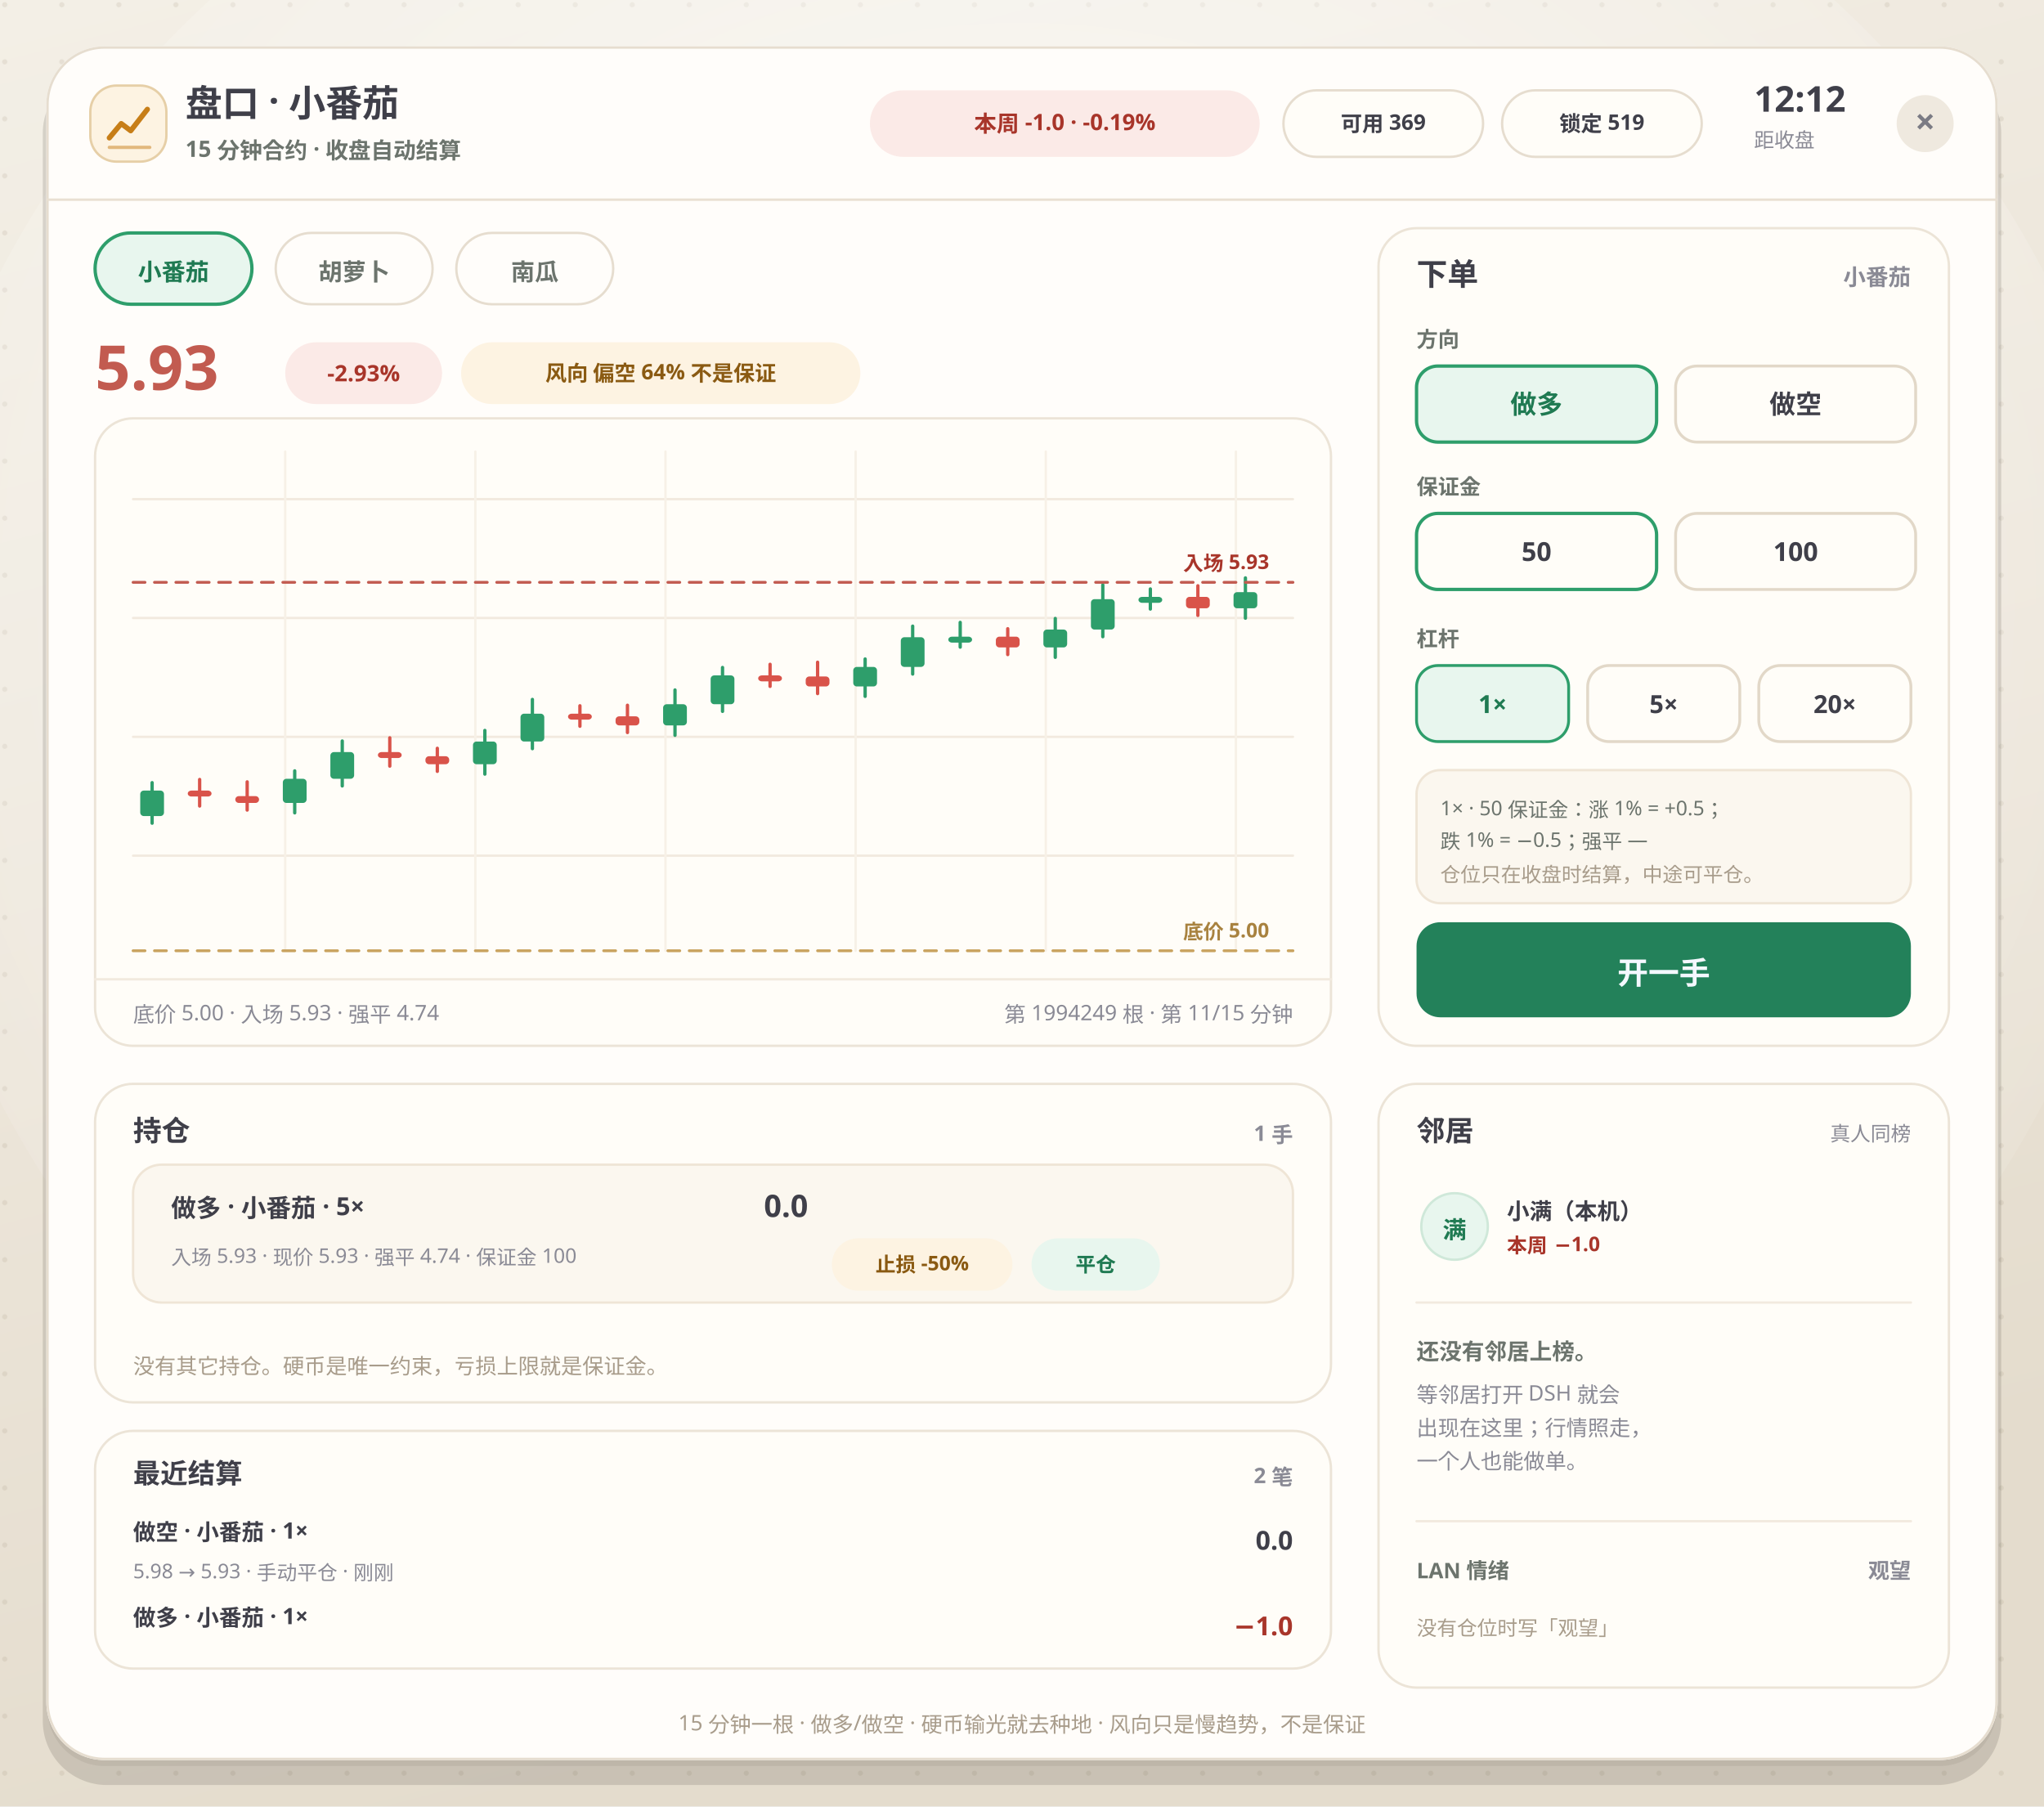
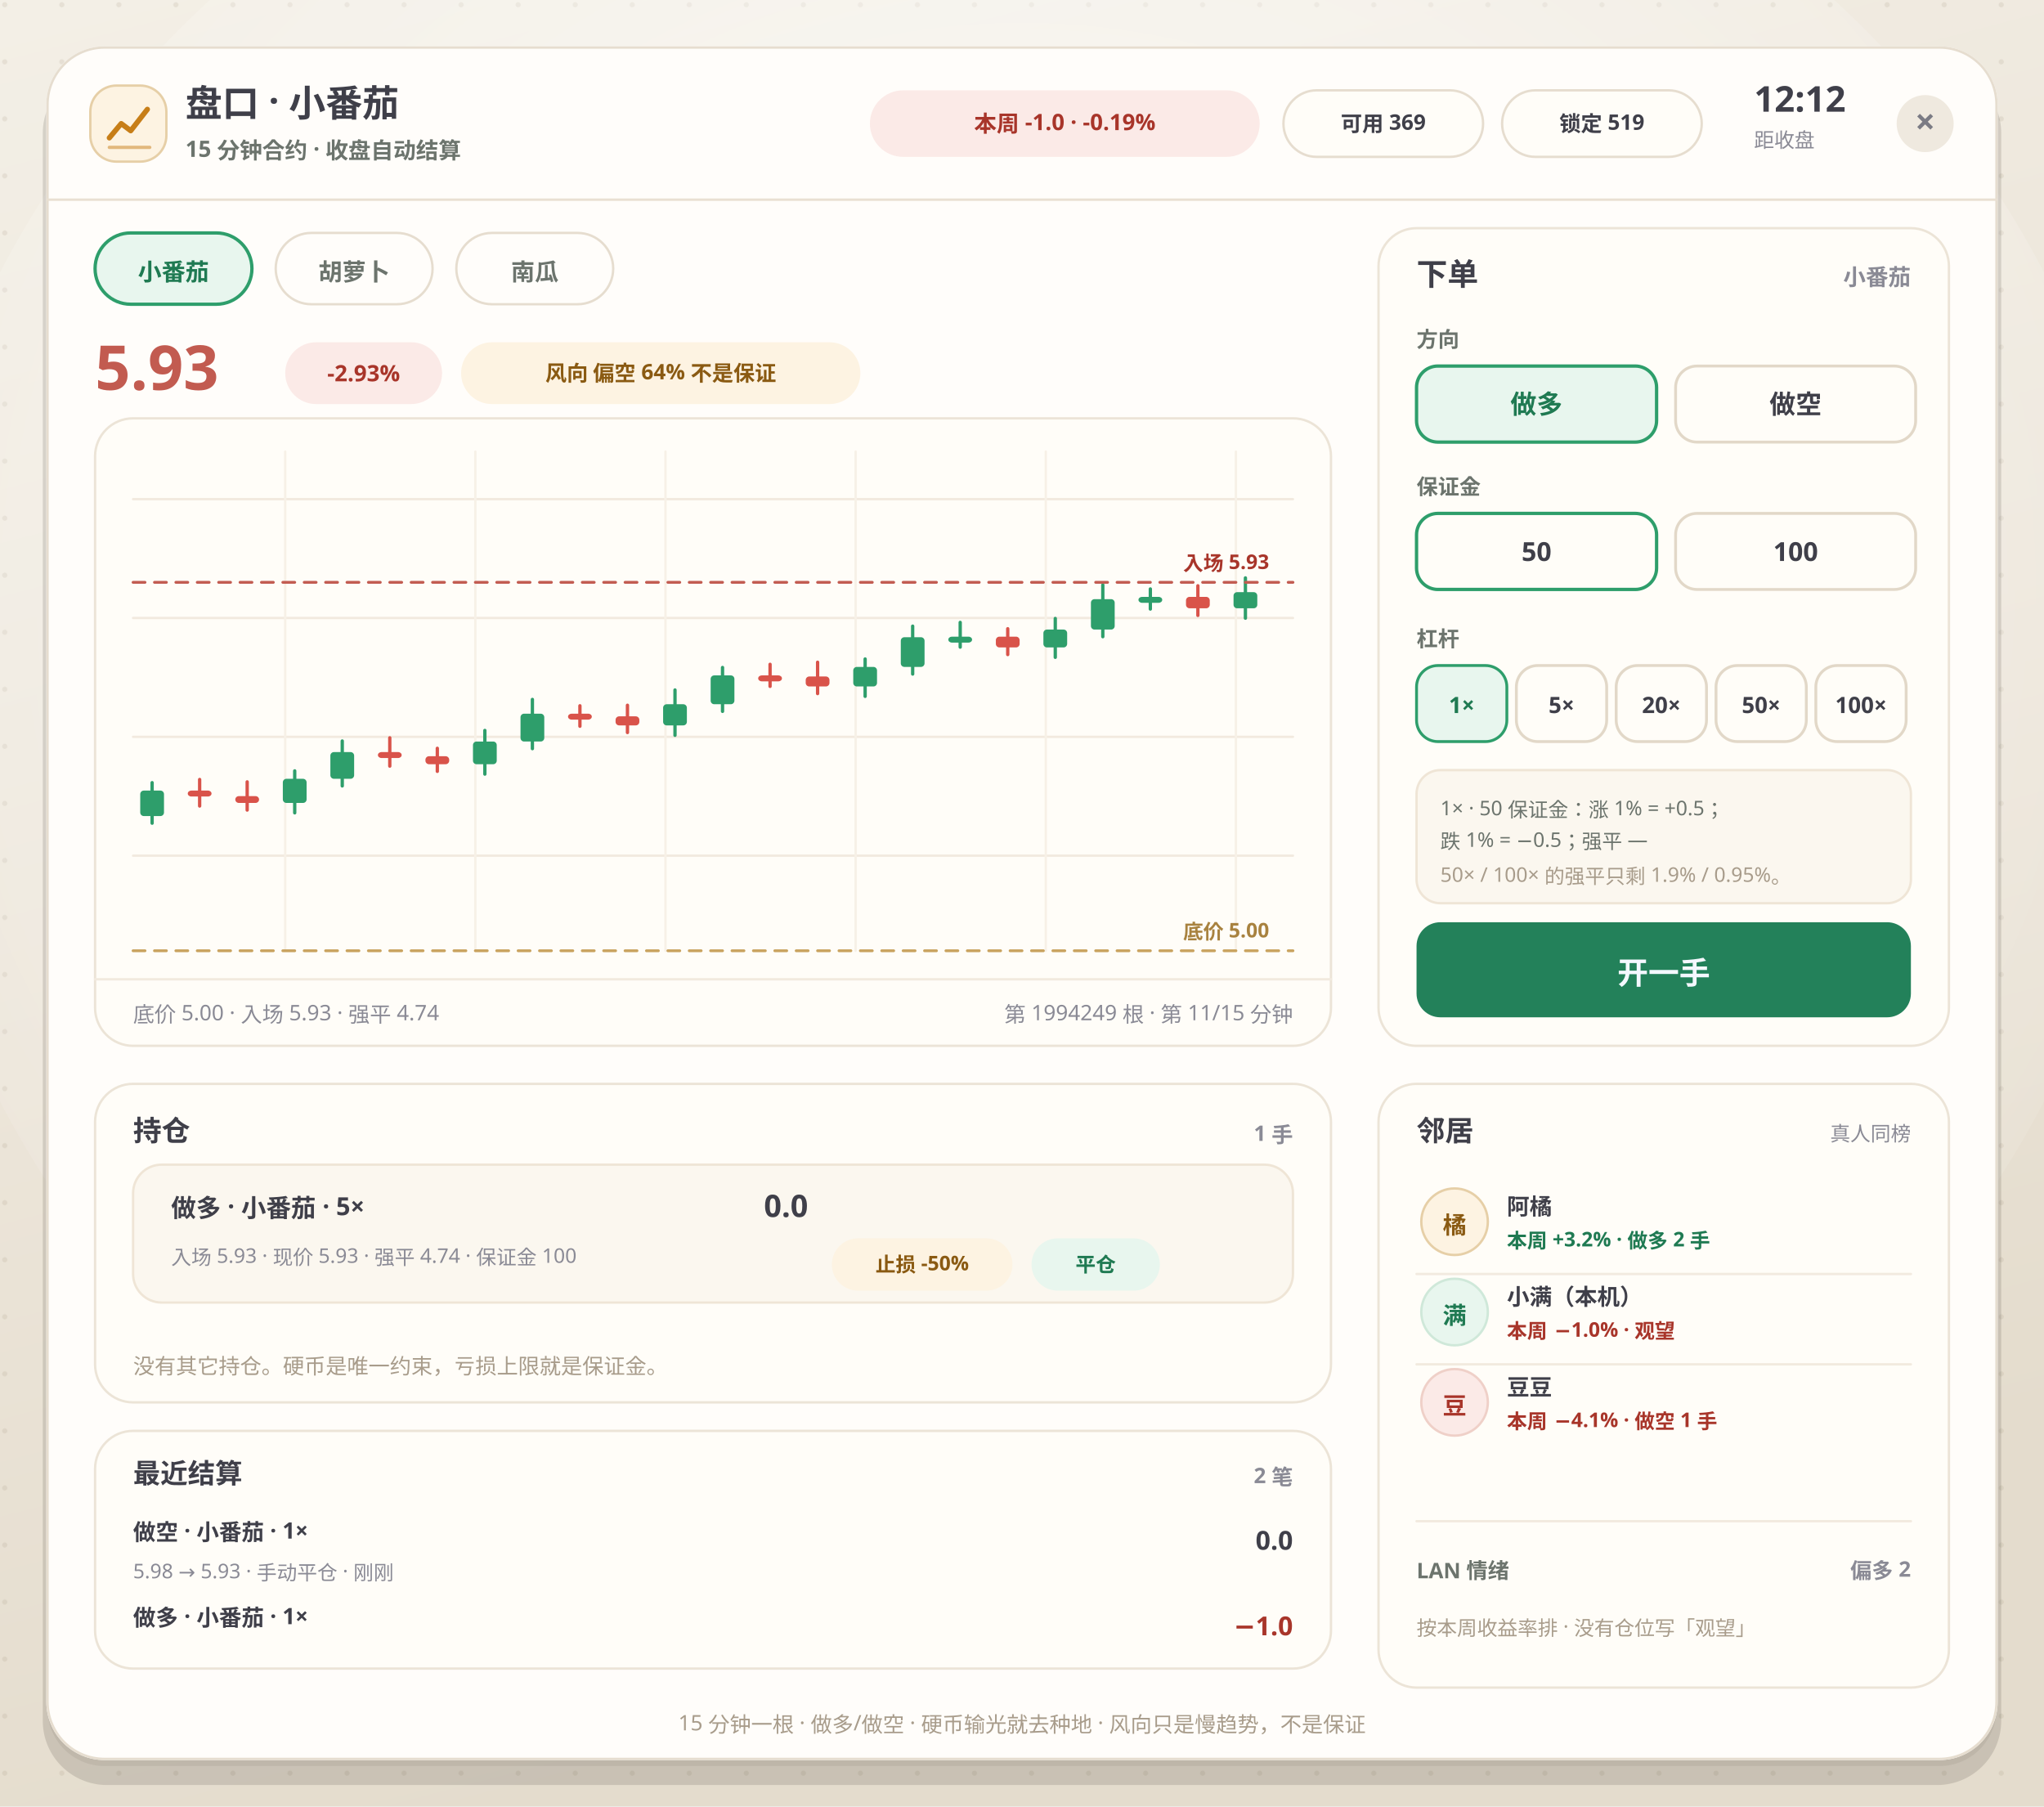
- <svg xmlns="http://www.w3.org/2000/svg" width="860" height="760" viewBox="0 0 860 760" role="img" aria-label="盘口小窗：15 分钟合约的 K 线、下单、持仓和真人周榜">
+ <svg xmlns="http://www.w3.org/2000/svg" width="860" height="760" viewBox="0 0 860 760" role="img" aria-label="盘口小窗：15 分钟合约的 K 线、1×–100× 杠杆、下单、持仓和真人周榜">
  <defs>
    <linearGradient id="paperbg" x1="0" y1="0" x2="0.3" y2="1">
      <stop offset="0" stop-color="#f3efe6" />
      <stop offset="0.55" stop-color="#ece5d9" />
      <stop offset="1" stop-color="#e4dccd" />
    </linearGradient>
    <radialGradient id="paperglow" cx="0.5" cy="0.45" r="0.6">
      <stop offset="0" stop-color="#ffffff" stop-opacity="0.75" />
      <stop offset="1" stop-color="#ffffff" stop-opacity="0" />
    </radialGradient>
    <pattern id="pdots" width="24" height="24" patternUnits="userSpaceOnUse">
      <circle cx="2" cy="2" r="1.1" fill="#8d7f68" opacity="0.13" />
    </pattern>
  </defs>
  <rect width="860" height="760" fill="url(#paperbg)" />
  <rect width="860" height="760" fill="url(#pdots)" />
  <ellipse cx="430" cy="289" rx="473" ry="418" fill="url(#paperglow)" />
  <rect x="18" y="29" width="824" height="722" rx="27" fill="#3b352a" opacity="0.16" />
  <rect x="20" y="23" width="820" height="720" rx="24" fill="#3b352a" opacity="0.08" />
  <rect x="20" y="20" width="820" height="720" rx="24" fill="#fffdfa" stroke="#ffffff" stroke-width="1" />
  <rect x="20" y="20" width="820" height="720" rx="24" fill="none" stroke="#e6ddcf" stroke-width="1" />
  <path d="M20 84L840 84" stroke="#e9e0d2" stroke-width="1" stroke-linecap="round" />
  <g transform="translate(54 52) scale(1)">
    <rect x="-16" y="-16" width="32" height="32" rx="11" fill="#fdf3e2" stroke="#e6cfa7" stroke-width="1" />
    <path d="M-8 6l5-6 4 3 7-9" fill="none" stroke="#c77e18" stroke-width="2.2" stroke-linecap="round" stroke-linejoin="round" />
    <path d="M-8 10h17" stroke="#c77e18" stroke-width="1.4" stroke-linecap="round" opacity=".5" />
  </g>
  <text x="78" y="49" font-family="'PingFang SC','Hiragino Sans GB','Microsoft YaHei','Segoe UI',system-ui,sans-serif" font-size="15.5" font-weight="800" fill="#3f3f49" text-anchor="start">盘口 · 小番茄</text>
  <text x="78" y="66" font-family="'PingFang SC','Hiragino Sans GB','Microsoft YaHei','Segoe UI',system-ui,sans-serif" font-size="9.5" font-weight="600" fill="#6c746d" text-anchor="start">15 分钟合约 · 收盘自动结算</text>
  <rect x="366" y="38" width="164" height="28" rx="14" fill="#fbeae7" />
  <text x="448" y="55.42" font-family="'PingFang SC','Hiragino Sans GB','Microsoft YaHei','Segoe UI',system-ui,sans-serif" font-size="9.5" font-weight="700" fill="#a8352a" text-anchor="middle">本周 -1.0 · -0.19%</text>
  <rect x="540" y="38" width="84" height="28" rx="14" fill="#fffdf8" stroke="#e6ddcf" stroke-width="1" />
  <text x="582" y="55.24" font-family="'PingFang SC','Hiragino Sans GB','Microsoft YaHei','Segoe UI',system-ui,sans-serif" font-size="9" font-weight="700" fill="#3f3f49" text-anchor="middle">可用 369</text>
  <rect x="632" y="38" width="84" height="28" rx="14" fill="#fffdf8" stroke="#e6ddcf" stroke-width="1" />
  <text x="674" y="55.24" font-family="'PingFang SC','Hiragino Sans GB','Microsoft YaHei','Segoe UI',system-ui,sans-serif" font-size="9" font-weight="700" fill="#3f3f49" text-anchor="middle">锁定 519</text>
  <text x="738" y="47" font-family="'PingFang SC','Hiragino Sans GB','Microsoft YaHei','Segoe UI',system-ui,sans-serif" font-size="15" font-weight="800" fill="#3f3f49" text-anchor="start">12:12</text>
  <text x="738" y="62" font-family="'PingFang SC','Hiragino Sans GB','Microsoft YaHei','Segoe UI',system-ui,sans-serif" font-size="8.5" font-weight="500" fill="#8a8a95" text-anchor="start">距收盘</text>
  <circle cx="810" cy="52" r="12" fill="#efe9df" />
  <text x="810" y="56.5" font-family="'PingFang SC','Hiragino Sans GB','Microsoft YaHei','Segoe UI',system-ui,sans-serif" font-size="15" font-weight="600" fill="#7b7b84" text-anchor="middle">×</text>
  <rect x="40" y="98" width="66" height="30" rx="15" fill="#e8f6ee" stroke="#2e9e6b" stroke-width="1.4" />
  <text x="73" y="118" font-family="'PingFang SC','Hiragino Sans GB','Microsoft YaHei','Segoe UI',system-ui,sans-serif" font-size="10" font-weight="800" fill="#1f7a52" text-anchor="middle">小番茄</text>
  <rect x="116" y="98" width="66" height="30" rx="15" fill="none" stroke="#e6ddcf" stroke-width="1" />
  <text x="149" y="118" font-family="'PingFang SC','Hiragino Sans GB','Microsoft YaHei','Segoe UI',system-ui,sans-serif" font-size="10" font-weight="600" fill="#6c746d" text-anchor="middle">胡萝卜</text>
  <rect x="192" y="98" width="66" height="30" rx="15" fill="none" stroke="#e6ddcf" stroke-width="1" />
  <text x="225" y="118" font-family="'PingFang SC','Hiragino Sans GB','Microsoft YaHei','Segoe UI',system-ui,sans-serif" font-size="10" font-weight="600" fill="#6c746d" text-anchor="middle">南瓜</text>
  <text x="40" y="164" font-family="'PingFang SC','Hiragino Sans GB','Microsoft YaHei','Segoe UI',system-ui,sans-serif" font-size="26" font-weight="800" fill="#c25b50" text-anchor="start">5.93</text>
  <rect x="120" y="144" width="66" height="26" rx="13" fill="#fbeae7" />
  <text x="153" y="160.42" font-family="'PingFang SC','Hiragino Sans GB','Microsoft YaHei','Segoe UI',system-ui,sans-serif" font-size="9.5" font-weight="700" fill="#a8352a" text-anchor="middle">-2.93%</text>
  <rect x="194" y="144" width="168" height="26" rx="13" fill="#fdf3e2" />
  <text x="278" y="160.24" font-family="'PingFang SC','Hiragino Sans GB','Microsoft YaHei','Segoe UI',system-ui,sans-serif" font-size="9" font-weight="700" fill="#8a5a12" text-anchor="middle">风向 偏空 64% 不是保证</text>
  <rect x="40" y="176" width="520" height="264" rx="16" fill="#fffdf8" stroke="#ece4d7" stroke-width="1" />
  <path d="M56 210L544 210" stroke="#f2eadf" stroke-width="1" stroke-linecap="round" />
  <path d="M56 260L544 260" stroke="#f2eadf" stroke-width="1" stroke-linecap="round" />
  <path d="M56 310L544 310" stroke="#f2eadf" stroke-width="1" stroke-linecap="round" />
  <path d="M56 360L544 360" stroke="#f2eadf" stroke-width="1" stroke-linecap="round" />
  <path d="M120 190L120 400" stroke="#f7f1e7" stroke-width="1" stroke-linecap="round" />
  <path d="M200 190L200 400" stroke="#f7f1e7" stroke-width="1" stroke-linecap="round" />
  <path d="M280 190L280 400" stroke="#f7f1e7" stroke-width="1" stroke-linecap="round" />
  <path d="M360 190L360 400" stroke="#f7f1e7" stroke-width="1" stroke-linecap="round" />
  <path d="M440 190L440 400" stroke="#f7f1e7" stroke-width="1" stroke-linecap="round" />
  <path d="M520 190L520 400" stroke="#f7f1e7" stroke-width="1" stroke-linecap="round" />
  <path d="M64 329.277L64 346.333" stroke="#2e9e6b" stroke-width="1.4" stroke-linecap="round" />
  <rect x="59" y="332.61" width="10" height="10.723" rx="1.5" fill="#2e9e6b" />
  <path d="M84 327.943L84 339.107" stroke="#d9534a" stroke-width="1.4" stroke-linecap="round" />
  <rect x="79" y="332.61" width="10" height="2.5" rx="1.5" fill="#d9534a" />
  <path d="M104 328.94L104 340.813" stroke="#d9534a" stroke-width="1.4" stroke-linecap="round" />
  <rect x="99" y="334.94" width="10" height="2.873" rx="1.5" fill="#d9534a" />
  <path d="M124 324.322L124 341.98" stroke="#2e9e6b" stroke-width="1.4" stroke-linecap="round" />
  <rect x="119" y="327.655" width="10" height="10.158" rx="1.5" fill="#2e9e6b" />
  <path d="M144 311.746L144 330.655" stroke="#2e9e6b" stroke-width="1.4" stroke-linecap="round" />
  <rect x="139" y="316.413" width="10" height="11.243" rx="1.5" fill="#2e9e6b" />
  <path d="M164 310.413L164 322.322" stroke="#d9534a" stroke-width="1.4" stroke-linecap="round" />
  <rect x="159" y="316.413" width="10" height="2.5" rx="1.5" fill="#d9534a" />
  <path d="M184 314.822L184 324.524" stroke="#d9534a" stroke-width="1.4" stroke-linecap="round" />
  <rect x="179" y="318.156" width="10" height="3.368" rx="1.5" fill="#d9534a" />
  <path d="M204 307.307L204 325.69" stroke="#2e9e6b" stroke-width="1.4" stroke-linecap="round" />
  <rect x="199" y="311.974" width="10" height="9.55" rx="1.5" fill="#2e9e6b" />
  <path d="M224 294.261L224 314.974" stroke="#2e9e6b" stroke-width="1.4" stroke-linecap="round" />
  <rect x="219" y="300.261" width="10" height="11.712" rx="1.5" fill="#2e9e6b" />
  <path d="M244 296.928L244 305.544" stroke="#d9534a" stroke-width="1.4" stroke-linecap="round" />
  <rect x="239" y="300.261" width="10" height="2.5" rx="1.5" fill="#d9534a" />
  <path d="M264 296.711L264 308.189" stroke="#d9534a" stroke-width="1.4" stroke-linecap="round" />
  <rect x="259" y="301.377" width="10" height="3.811" rx="1.5" fill="#d9534a" />
  <path d="M284 290.284L284 309.355" stroke="#2e9e6b" stroke-width="1.4" stroke-linecap="round" />
  <rect x="279" y="296.284" width="10" height="8.904" rx="1.5" fill="#2e9e6b" />
  <path d="M304 280.822L304 299.284" stroke="#2e9e6b" stroke-width="1.4" stroke-linecap="round" />
  <rect x="299" y="284.155" width="10" height="12.129" rx="1.5" fill="#2e9e6b" />
  <path d="M324 279.489L324 288.775" stroke="#d9534a" stroke-width="1.4" stroke-linecap="round" />
  <rect x="319" y="284.155" width="10" height="2.5" rx="1.5" fill="#d9534a" />
  <path d="M344 278.608L344 291.809" stroke="#d9534a" stroke-width="1.4" stroke-linecap="round" />
  <rect x="339" y="284.608" width="10" height="4.201" rx="1.5" fill="#d9534a" />
  <path d="M364 277.25L364 292.975" stroke="#2e9e6b" stroke-width="1.4" stroke-linecap="round" />
  <rect x="359" y="280.583" width="10" height="8.225" rx="1.5" fill="#2e9e6b" />
  <path d="M384 263.427L384 283.583" stroke="#2e9e6b" stroke-width="1.4" stroke-linecap="round" />
  <rect x="379" y="268.093" width="10" height="12.49" rx="1.5" fill="#2e9e6b" />
  <path d="M404 261.852L404 272.26" stroke="#2e9e6b" stroke-width="1.4" stroke-linecap="round" />
  <rect x="399" y="267.852" width="10" height="2.5" rx="1.5" fill="#2e9e6b" />
  <path d="M424 264.519L424 275.385" stroke="#d9534a" stroke-width="1.4" stroke-linecap="round" />
  <rect x="419" y="267.852" width="10" height="4.533" rx="1.5" fill="#d9534a" />
  <path d="M444 260.201L444 276.552" stroke="#2e9e6b" stroke-width="1.4" stroke-linecap="round" />
  <rect x="439" y="264.867" width="10" height="7.517" rx="1.5" fill="#2e9e6b" />
  <path d="M464 246.075L464 267.867" stroke="#2e9e6b" stroke-width="1.4" stroke-linecap="round" />
  <rect x="459" y="252.075" width="10" height="12.793" rx="1.5" fill="#2e9e6b" />
  <path d="M484 247.78L484 256.242" stroke="#2e9e6b" stroke-width="1.4" stroke-linecap="round" />
  <rect x="479" y="251.113" width="10" height="2.5" rx="1.5" fill="#2e9e6b" />
  <path d="M504 246.446L504 258.918" stroke="#d9534a" stroke-width="1.4" stroke-linecap="round" />
  <rect x="499" y="251.113" width="10" height="4.805" rx="1.5" fill="#d9534a" />
  <path d="M524 243.133L524 260.085" stroke="#2e9e6b" stroke-width="1.4" stroke-linecap="round" />
  <rect x="519" y="249.133" width="10" height="6.785" rx="1.5" fill="#2e9e6b" />
  <path d="M56 245L544 245" stroke="#c25b50" stroke-width="1.2" stroke-linecap="round" stroke-dasharray="5 4" />
  <path d="M56 400L544 400" stroke="#c9a35f" stroke-width="1.2" stroke-linecap="round" stroke-dasharray="5 4" />
  <text x="534" y="240" font-family="'PingFang SC','Hiragino Sans GB','Microsoft YaHei','Segoe UI',system-ui,sans-serif" font-size="8.5" font-weight="700" fill="#a8352a" text-anchor="end">入场 5.93</text>
  <text x="534" y="395" font-family="'PingFang SC','Hiragino Sans GB','Microsoft YaHei','Segoe UI',system-ui,sans-serif" font-size="8.5" font-weight="700" fill="#a8823f" text-anchor="end">底价 5.00</text>
  <path d="M40 412L560 412" stroke="#f2eadf" stroke-width="1" stroke-linecap="round" />
  <text x="56" y="430" font-family="'PingFang SC','Hiragino Sans GB','Microsoft YaHei','Segoe UI',system-ui,sans-serif" font-size="9" font-weight="500" fill="#8a8a95" text-anchor="start">底价 5.00 · 入场 5.93 · 强平 4.74</text>
  <text x="544" y="430" font-family="'PingFang SC','Hiragino Sans GB','Microsoft YaHei','Segoe UI',system-ui,sans-serif" font-size="9" font-weight="500" fill="#8a8a95" text-anchor="end">第 1994249 根 · 第 11/15 分钟</text>
  <rect x="580" y="96" width="240" height="344" rx="16" fill="#fffdf8" stroke="#ece4d7" stroke-width="1" />
  <text x="596" y="120" font-family="'PingFang SC','Hiragino Sans GB','Microsoft YaHei','Segoe UI',system-ui,sans-serif" font-size="13" font-weight="800" fill="#3f3f49" text-anchor="start">下单</text>
  <text x="804" y="120" font-family="'PingFang SC','Hiragino Sans GB','Microsoft YaHei','Segoe UI',system-ui,sans-serif" font-size="9.5" font-weight="600" fill="#8a8a95" text-anchor="end">小番茄</text>
  <text x="596" y="146" font-family="'PingFang SC','Hiragino Sans GB','Microsoft YaHei','Segoe UI',system-ui,sans-serif" font-size="9" font-weight="600" fill="#6c746d" text-anchor="start">方向</text>
  <rect x="596" y="154" width="101" height="32" rx="9" fill="#e8f6ee" stroke="#2e9e6b" stroke-width="1.4" />
  <text x="646.5" y="174" font-family="'PingFang SC','Hiragino Sans GB','Microsoft YaHei','Segoe UI',system-ui,sans-serif" font-size="11" font-weight="800" fill="#1f7a52" text-anchor="middle">做多</text>
  <rect x="705" y="154" width="101" height="32" rx="9" fill="#fffdf8" stroke="#e2d8c8" stroke-width="1.2" />
  <text x="755.5" y="174" font-family="'PingFang SC','Hiragino Sans GB','Microsoft YaHei','Segoe UI',system-ui,sans-serif" font-size="11" font-weight="700" fill="#3f3f49" text-anchor="middle">做空</text>
  <text x="596" y="208" font-family="'PingFang SC','Hiragino Sans GB','Microsoft YaHei','Segoe UI',system-ui,sans-serif" font-size="9" font-weight="600" fill="#6c746d" text-anchor="start">保证金</text>
  <rect x="596" y="216" width="101" height="32" rx="9" fill="#fffdf8" stroke="#2e9e6b" stroke-width="1.4" />
  <text x="646.5" y="236" font-family="'PingFang SC','Hiragino Sans GB','Microsoft YaHei','Segoe UI',system-ui,sans-serif" font-size="11" font-weight="800" fill="#3f3f49" text-anchor="middle">50</text>
  <rect x="705" y="216" width="101" height="32" rx="9" fill="#fffdf8" stroke="#e2d8c8" stroke-width="1.2" />
  <text x="755.5" y="236" font-family="'PingFang SC','Hiragino Sans GB','Microsoft YaHei','Segoe UI',system-ui,sans-serif" font-size="11" font-weight="700" fill="#3f3f49" text-anchor="middle">100</text>
  <text x="596" y="272" font-family="'PingFang SC','Hiragino Sans GB','Microsoft YaHei','Segoe UI',system-ui,sans-serif" font-size="9" font-weight="600" fill="#6c746d" text-anchor="start">杠杆</text>
-   <rect x="596" y="280" width="64" height="32" rx="9" fill="#e8f6ee" stroke="#2e9e6b" stroke-width="1.2" />
-   <text x="628" y="300" font-family="'PingFang SC','Hiragino Sans GB','Microsoft YaHei','Segoe UI',system-ui,sans-serif" font-size="10.5" font-weight="800" fill="#1f7a52" text-anchor="middle">1×</text>
-   <rect x="668" y="280" width="64" height="32" rx="9" fill="#fffdf8" stroke="#e2d8c8" stroke-width="1.2" />
-   <text x="700" y="300" font-family="'PingFang SC','Hiragino Sans GB','Microsoft YaHei','Segoe UI',system-ui,sans-serif" font-size="10.5" font-weight="700" fill="#3f3f49" text-anchor="middle">5×</text>
-   <rect x="740" y="280" width="64" height="32" rx="9" fill="#fffdf8" stroke="#e2d8c8" stroke-width="1.2" />
-   <text x="772" y="300" font-family="'PingFang SC','Hiragino Sans GB','Microsoft YaHei','Segoe UI',system-ui,sans-serif" font-size="10.5" font-weight="700" fill="#3f3f49" text-anchor="middle">20×</text>
+   <rect x="596" y="280" width="38" height="32" rx="9" fill="#e8f6ee" stroke="#2e9e6b" stroke-width="1.2" />
+   <text x="615" y="300" font-family="'PingFang SC','Hiragino Sans GB','Microsoft YaHei','Segoe UI',system-ui,sans-serif" font-size="9.5" font-weight="800" fill="#1f7a52" text-anchor="middle">1×</text>
+   <rect x="638" y="280" width="38" height="32" rx="9" fill="#fffdf8" stroke="#e2d8c8" stroke-width="1.2" />
+   <text x="657" y="300" font-family="'PingFang SC','Hiragino Sans GB','Microsoft YaHei','Segoe UI',system-ui,sans-serif" font-size="9.5" font-weight="700" fill="#3f3f49" text-anchor="middle">5×</text>
+   <rect x="680" y="280" width="38" height="32" rx="9" fill="#fffdf8" stroke="#e2d8c8" stroke-width="1.2" />
+   <text x="699" y="300" font-family="'PingFang SC','Hiragino Sans GB','Microsoft YaHei','Segoe UI',system-ui,sans-serif" font-size="9.5" font-weight="700" fill="#3f3f49" text-anchor="middle">20×</text>
+   <rect x="722" y="280" width="38" height="32" rx="9" fill="#fffdf8" stroke="#e2d8c8" stroke-width="1.2" />
+   <text x="741" y="300" font-family="'PingFang SC','Hiragino Sans GB','Microsoft YaHei','Segoe UI',system-ui,sans-serif" font-size="9.5" font-weight="700" fill="#3f3f49" text-anchor="middle">50×</text>
+   <rect x="764" y="280" width="38" height="32" rx="9" fill="#fffdf8" stroke="#e2d8c8" stroke-width="1.2" />
+   <text x="783" y="300" font-family="'PingFang SC','Hiragino Sans GB','Microsoft YaHei','Segoe UI',system-ui,sans-serif" font-size="9.5" font-weight="700" fill="#3f3f49" text-anchor="middle">100×</text>
  <rect x="596" y="324" width="208" height="56" rx="10" fill="#fbf7ef" stroke="#efe5d6" stroke-width="1" />
  <text x="606" y="343" font-family="'PingFang SC','Hiragino Sans GB','Microsoft YaHei','Segoe UI',system-ui,sans-serif" font-size="8.5" font-weight="500" fill="#6c746d" text-anchor="start">1× · 50 保证金：涨 1% = +0.5；</text>
  <text x="606" y="357" font-family="'PingFang SC','Hiragino Sans GB','Microsoft YaHei','Segoe UI',system-ui,sans-serif" font-size="8.5" font-weight="500" fill="#6c746d" text-anchor="start">跌 1% = −0.5；强平 —</text>
-   <text x="606" y="371" font-family="'PingFang SC','Hiragino Sans GB','Microsoft YaHei','Segoe UI',system-ui,sans-serif" font-size="8.5" font-weight="500" fill="#a89c8b" text-anchor="start">仓位只在收盘时结算，中途可平仓。</text>
+   <text x="606" y="371" font-family="'PingFang SC','Hiragino Sans GB','Microsoft YaHei','Segoe UI',system-ui,sans-serif" font-size="8.5" font-weight="500" fill="#a89c8b" text-anchor="start">50× / 100× 的强平只剩 1.9% / 0.95%。</text>
  <rect x="596" y="388" width="208" height="40" rx="10" fill="#23815a" />
  <text x="700" y="414" font-family="'PingFang SC','Hiragino Sans GB','Microsoft YaHei','Segoe UI',system-ui,sans-serif" font-size="13" font-weight="800" fill="#f4f8ff" text-anchor="middle">开一手</text>
  <rect x="40" y="456" width="520" height="134" rx="16" fill="#fffdf8" stroke="#ece4d7" stroke-width="1" />
  <text x="56" y="480" font-family="'PingFang SC','Hiragino Sans GB','Microsoft YaHei','Segoe UI',system-ui,sans-serif" font-size="12" font-weight="800" fill="#3f3f49" text-anchor="start">持仓</text>
  <text x="544" y="480" font-family="'PingFang SC','Hiragino Sans GB','Microsoft YaHei','Segoe UI',system-ui,sans-serif" font-size="9" font-weight="600" fill="#8a8a95" text-anchor="end">1 手</text>
  <rect x="56" y="490" width="488" height="58" rx="12" fill="#fbf7ef" stroke="#efe5d6" stroke-width="1" />
  <text x="72" y="512" font-family="'PingFang SC','Hiragino Sans GB','Microsoft YaHei','Segoe UI',system-ui,sans-serif" font-size="10.5" font-weight="700" fill="#3f3f49" text-anchor="start">做多 · 小番茄 · 5×</text>
  <text x="72" y="532" font-family="'PingFang SC','Hiragino Sans GB','Microsoft YaHei','Segoe UI',system-ui,sans-serif" font-size="8.5" font-weight="500" fill="#8a8a95" text-anchor="start">入场 5.93 · 现价 5.93 · 强平 4.74 · 保证金 100</text>
  <text x="340" y="512" font-family="'PingFang SC','Hiragino Sans GB','Microsoft YaHei','Segoe UI',system-ui,sans-serif" font-size="13" font-weight="800" fill="#3f3f49" text-anchor="end">0.0</text>
  <rect x="350" y="521" width="76" height="22" rx="11" fill="#fdf3e2" />
  <text x="388" y="535.06" font-family="'PingFang SC','Hiragino Sans GB','Microsoft YaHei','Segoe UI',system-ui,sans-serif" font-size="8.5" font-weight="700" fill="#8a5a12" text-anchor="middle">止损 -50%</text>
  <rect x="434" y="521" width="54" height="22" rx="11" fill="#e8f6ee" />
  <text x="461" y="535.06" font-family="'PingFang SC','Hiragino Sans GB','Microsoft YaHei','Segoe UI',system-ui,sans-serif" font-size="8.5" font-weight="700" fill="#1f7a52" text-anchor="middle">平仓</text>
  <text x="56" y="578" font-family="'PingFang SC','Hiragino Sans GB','Microsoft YaHei','Segoe UI',system-ui,sans-serif" font-size="9" font-weight="500" fill="#a89c8b" text-anchor="start">没有其它持仓。硬币是唯一约束，亏损上限就是保证金。</text>
  <rect x="40" y="602" width="520" height="100" rx="16" fill="#fffdf8" stroke="#ece4d7" stroke-width="1" />
  <text x="56" y="624" font-family="'PingFang SC','Hiragino Sans GB','Microsoft YaHei','Segoe UI',system-ui,sans-serif" font-size="11.5" font-weight="800" fill="#3f3f49" text-anchor="start">最近结算</text>
  <text x="544" y="624" font-family="'PingFang SC','Hiragino Sans GB','Microsoft YaHei','Segoe UI',system-ui,sans-serif" font-size="9" font-weight="600" fill="#8a8a95" text-anchor="end">2 笔</text>
  <text x="56" y="648" font-family="'PingFang SC','Hiragino Sans GB','Microsoft YaHei','Segoe UI',system-ui,sans-serif" font-size="9.5" font-weight="600" fill="#3f3f49" text-anchor="start">做空 · 小番茄 · 1×</text>
  <text x="56" y="664" font-family="'PingFang SC','Hiragino Sans GB','Microsoft YaHei','Segoe UI',system-ui,sans-serif" font-size="8.5" font-weight="500" fill="#8a8a95" text-anchor="start">5.98 → 5.93 · 手动平仓 · 刚刚</text>
  <text x="544" y="652" font-family="'PingFang SC','Hiragino Sans GB','Microsoft YaHei','Segoe UI',system-ui,sans-serif" font-size="11" font-weight="800" fill="#3f3f49" text-anchor="end">0.0</text>
  <text x="56" y="684" font-family="'PingFang SC','Hiragino Sans GB','Microsoft YaHei','Segoe UI',system-ui,sans-serif" font-size="9.5" font-weight="600" fill="#3f3f49" text-anchor="start">做多 · 小番茄 · 1×</text>
  <text x="544" y="688" font-family="'PingFang SC','Hiragino Sans GB','Microsoft YaHei','Segoe UI',system-ui,sans-serif" font-size="11" font-weight="800" fill="#a8352a" text-anchor="end">−1.0</text>
  <rect x="580" y="456" width="240" height="254" rx="16" fill="#fffdf8" stroke="#ece4d7" stroke-width="1" />
  <text x="596" y="480" font-family="'PingFang SC','Hiragino Sans GB','Microsoft YaHei','Segoe UI',system-ui,sans-serif" font-size="12" font-weight="800" fill="#3f3f49" text-anchor="start">邻居</text>
  <text x="804" y="480" font-family="'PingFang SC','Hiragino Sans GB','Microsoft YaHei','Segoe UI',system-ui,sans-serif" font-size="8.5" font-weight="500" fill="#8a8a95" text-anchor="end">真人同榜</text>
-   <circle cx="612" cy="516" r="14" fill="#e8f6ee" stroke="#cfe8d9" stroke-width="1" />
-   <text x="612" y="521" font-family="'PingFang SC','Hiragino Sans GB','Microsoft YaHei','Segoe UI',system-ui,sans-serif" font-size="10" font-weight="800" fill="#1f7a52" text-anchor="middle">满</text>
-   <text x="634" y="513" font-family="'PingFang SC','Hiragino Sans GB','Microsoft YaHei','Segoe UI',system-ui,sans-serif" font-size="9.5" font-weight="700" fill="#3f3f49" text-anchor="start">小满（本机）</text>
-   <text x="634" y="527" font-family="'PingFang SC','Hiragino Sans GB','Microsoft YaHei','Segoe UI',system-ui,sans-serif" font-size="8.5" font-weight="600" fill="#a8352a" text-anchor="start">本周 −1.0</text>
-   <path d="M596 548L804 548" stroke="#f2eadf" stroke-width="1" stroke-linecap="round" />
-   <text x="596" y="572" font-family="'PingFang SC','Hiragino Sans GB','Microsoft YaHei','Segoe UI',system-ui,sans-serif" font-size="9.5" font-weight="700" fill="#6c746d" text-anchor="start">还没有邻居上榜。</text>
-   <text x="596" y="590" font-family="'PingFang SC','Hiragino Sans GB','Microsoft YaHei','Segoe UI',system-ui,sans-serif" font-size="9" font-weight="500" fill="#8a8a95" text-anchor="start">等邻居打开 DSH 就会</text>
-   <text x="596" y="604" font-family="'PingFang SC','Hiragino Sans GB','Microsoft YaHei','Segoe UI',system-ui,sans-serif" font-size="9" font-weight="500" fill="#8a8a95" text-anchor="start">出现在这里；行情照走，</text>
-   <text x="596" y="618" font-family="'PingFang SC','Hiragino Sans GB','Microsoft YaHei','Segoe UI',system-ui,sans-serif" font-size="9" font-weight="500" fill="#8a8a95" text-anchor="start">一个人也能做单。</text>
+   <circle cx="612" cy="514" r="14" fill="#fdf3e2" stroke="#e6cfa7" stroke-width="1" />
+   <text x="612" y="519" font-family="'PingFang SC','Hiragino Sans GB','Microsoft YaHei','Segoe UI',system-ui,sans-serif" font-size="10" font-weight="800" fill="#8a5a12" text-anchor="middle">橘</text>
+   <text x="634" y="511" font-family="'PingFang SC','Hiragino Sans GB','Microsoft YaHei','Segoe UI',system-ui,sans-serif" font-size="9.5" font-weight="700" fill="#3f3f49" text-anchor="start">阿橘</text>
+   <text x="634" y="525" font-family="'PingFang SC','Hiragino Sans GB','Microsoft YaHei','Segoe UI',system-ui,sans-serif" font-size="8.5" font-weight="600" fill="#1f7a52" text-anchor="start">本周 +3.2% · 做多 2 手</text>
+   <path d="M596 536L804 536" stroke="#f2eadf" stroke-width="1" stroke-linecap="round" />
+   <circle cx="612" cy="552" r="14" fill="#e8f6ee" stroke="#cfe8d9" stroke-width="1" />
+   <text x="612" y="557" font-family="'PingFang SC','Hiragino Sans GB','Microsoft YaHei','Segoe UI',system-ui,sans-serif" font-size="10" font-weight="800" fill="#1f7a52" text-anchor="middle">满</text>
+   <text x="634" y="549" font-family="'PingFang SC','Hiragino Sans GB','Microsoft YaHei','Segoe UI',system-ui,sans-serif" font-size="9.5" font-weight="700" fill="#3f3f49" text-anchor="start">小满（本机）</text>
+   <text x="634" y="563" font-family="'PingFang SC','Hiragino Sans GB','Microsoft YaHei','Segoe UI',system-ui,sans-serif" font-size="8.5" font-weight="600" fill="#a8352a" text-anchor="start">本周 −1.0% · 观望</text>
+   <path d="M596 574L804 574" stroke="#f2eadf" stroke-width="1" stroke-linecap="round" />
+   <circle cx="612" cy="590" r="14" fill="#fbeae7" stroke="#efd0c8" stroke-width="1" />
+   <text x="612" y="595" font-family="'PingFang SC','Hiragino Sans GB','Microsoft YaHei','Segoe UI',system-ui,sans-serif" font-size="10" font-weight="800" fill="#a8352a" text-anchor="middle">豆</text>
+   <text x="634" y="587" font-family="'PingFang SC','Hiragino Sans GB','Microsoft YaHei','Segoe UI',system-ui,sans-serif" font-size="9.5" font-weight="700" fill="#3f3f49" text-anchor="start">豆豆</text>
+   <text x="634" y="601" font-family="'PingFang SC','Hiragino Sans GB','Microsoft YaHei','Segoe UI',system-ui,sans-serif" font-size="8.5" font-weight="600" fill="#a8352a" text-anchor="start">本周 −4.1% · 做空 1 手</text>
  <path d="M596 640L804 640" stroke="#f2eadf" stroke-width="1" stroke-linecap="round" />
  <text x="596" y="664" font-family="'PingFang SC','Hiragino Sans GB','Microsoft YaHei','Segoe UI',system-ui,sans-serif" font-size="9" font-weight="700" fill="#6c746d" text-anchor="start">LAN 情绪</text>
-   <text x="804" y="664" font-family="'PingFang SC','Hiragino Sans GB','Microsoft YaHei','Segoe UI',system-ui,sans-serif" font-size="9" font-weight="700" fill="#8a8a95" text-anchor="end">观望</text>
-   <text x="596" y="688" font-family="'PingFang SC','Hiragino Sans GB','Microsoft YaHei','Segoe UI',system-ui,sans-serif" font-size="8.5" font-weight="500" fill="#a89c8b" text-anchor="start">没有仓位时写「观望」</text>
+   <text x="804" y="664" font-family="'PingFang SC','Hiragino Sans GB','Microsoft YaHei','Segoe UI',system-ui,sans-serif" font-size="9" font-weight="700" fill="#8a8a95" text-anchor="end">偏多 2</text>
+   <text x="596" y="688" font-family="'PingFang SC','Hiragino Sans GB','Microsoft YaHei','Segoe UI',system-ui,sans-serif" font-size="8.5" font-weight="500" fill="#a89c8b" text-anchor="start">按本周收益率排 · 没有仓位写「观望」</text>
  <text x="430" y="728" font-family="'PingFang SC','Hiragino Sans GB','Microsoft YaHei','Segoe UI',system-ui,sans-serif" font-size="9" font-weight="500" fill="#a89c8b" text-anchor="middle">15 分钟一根 · 做多/做空 · 硬币输光就去种地 · 风向只是慢趋势，不是保证</text>
</svg>
